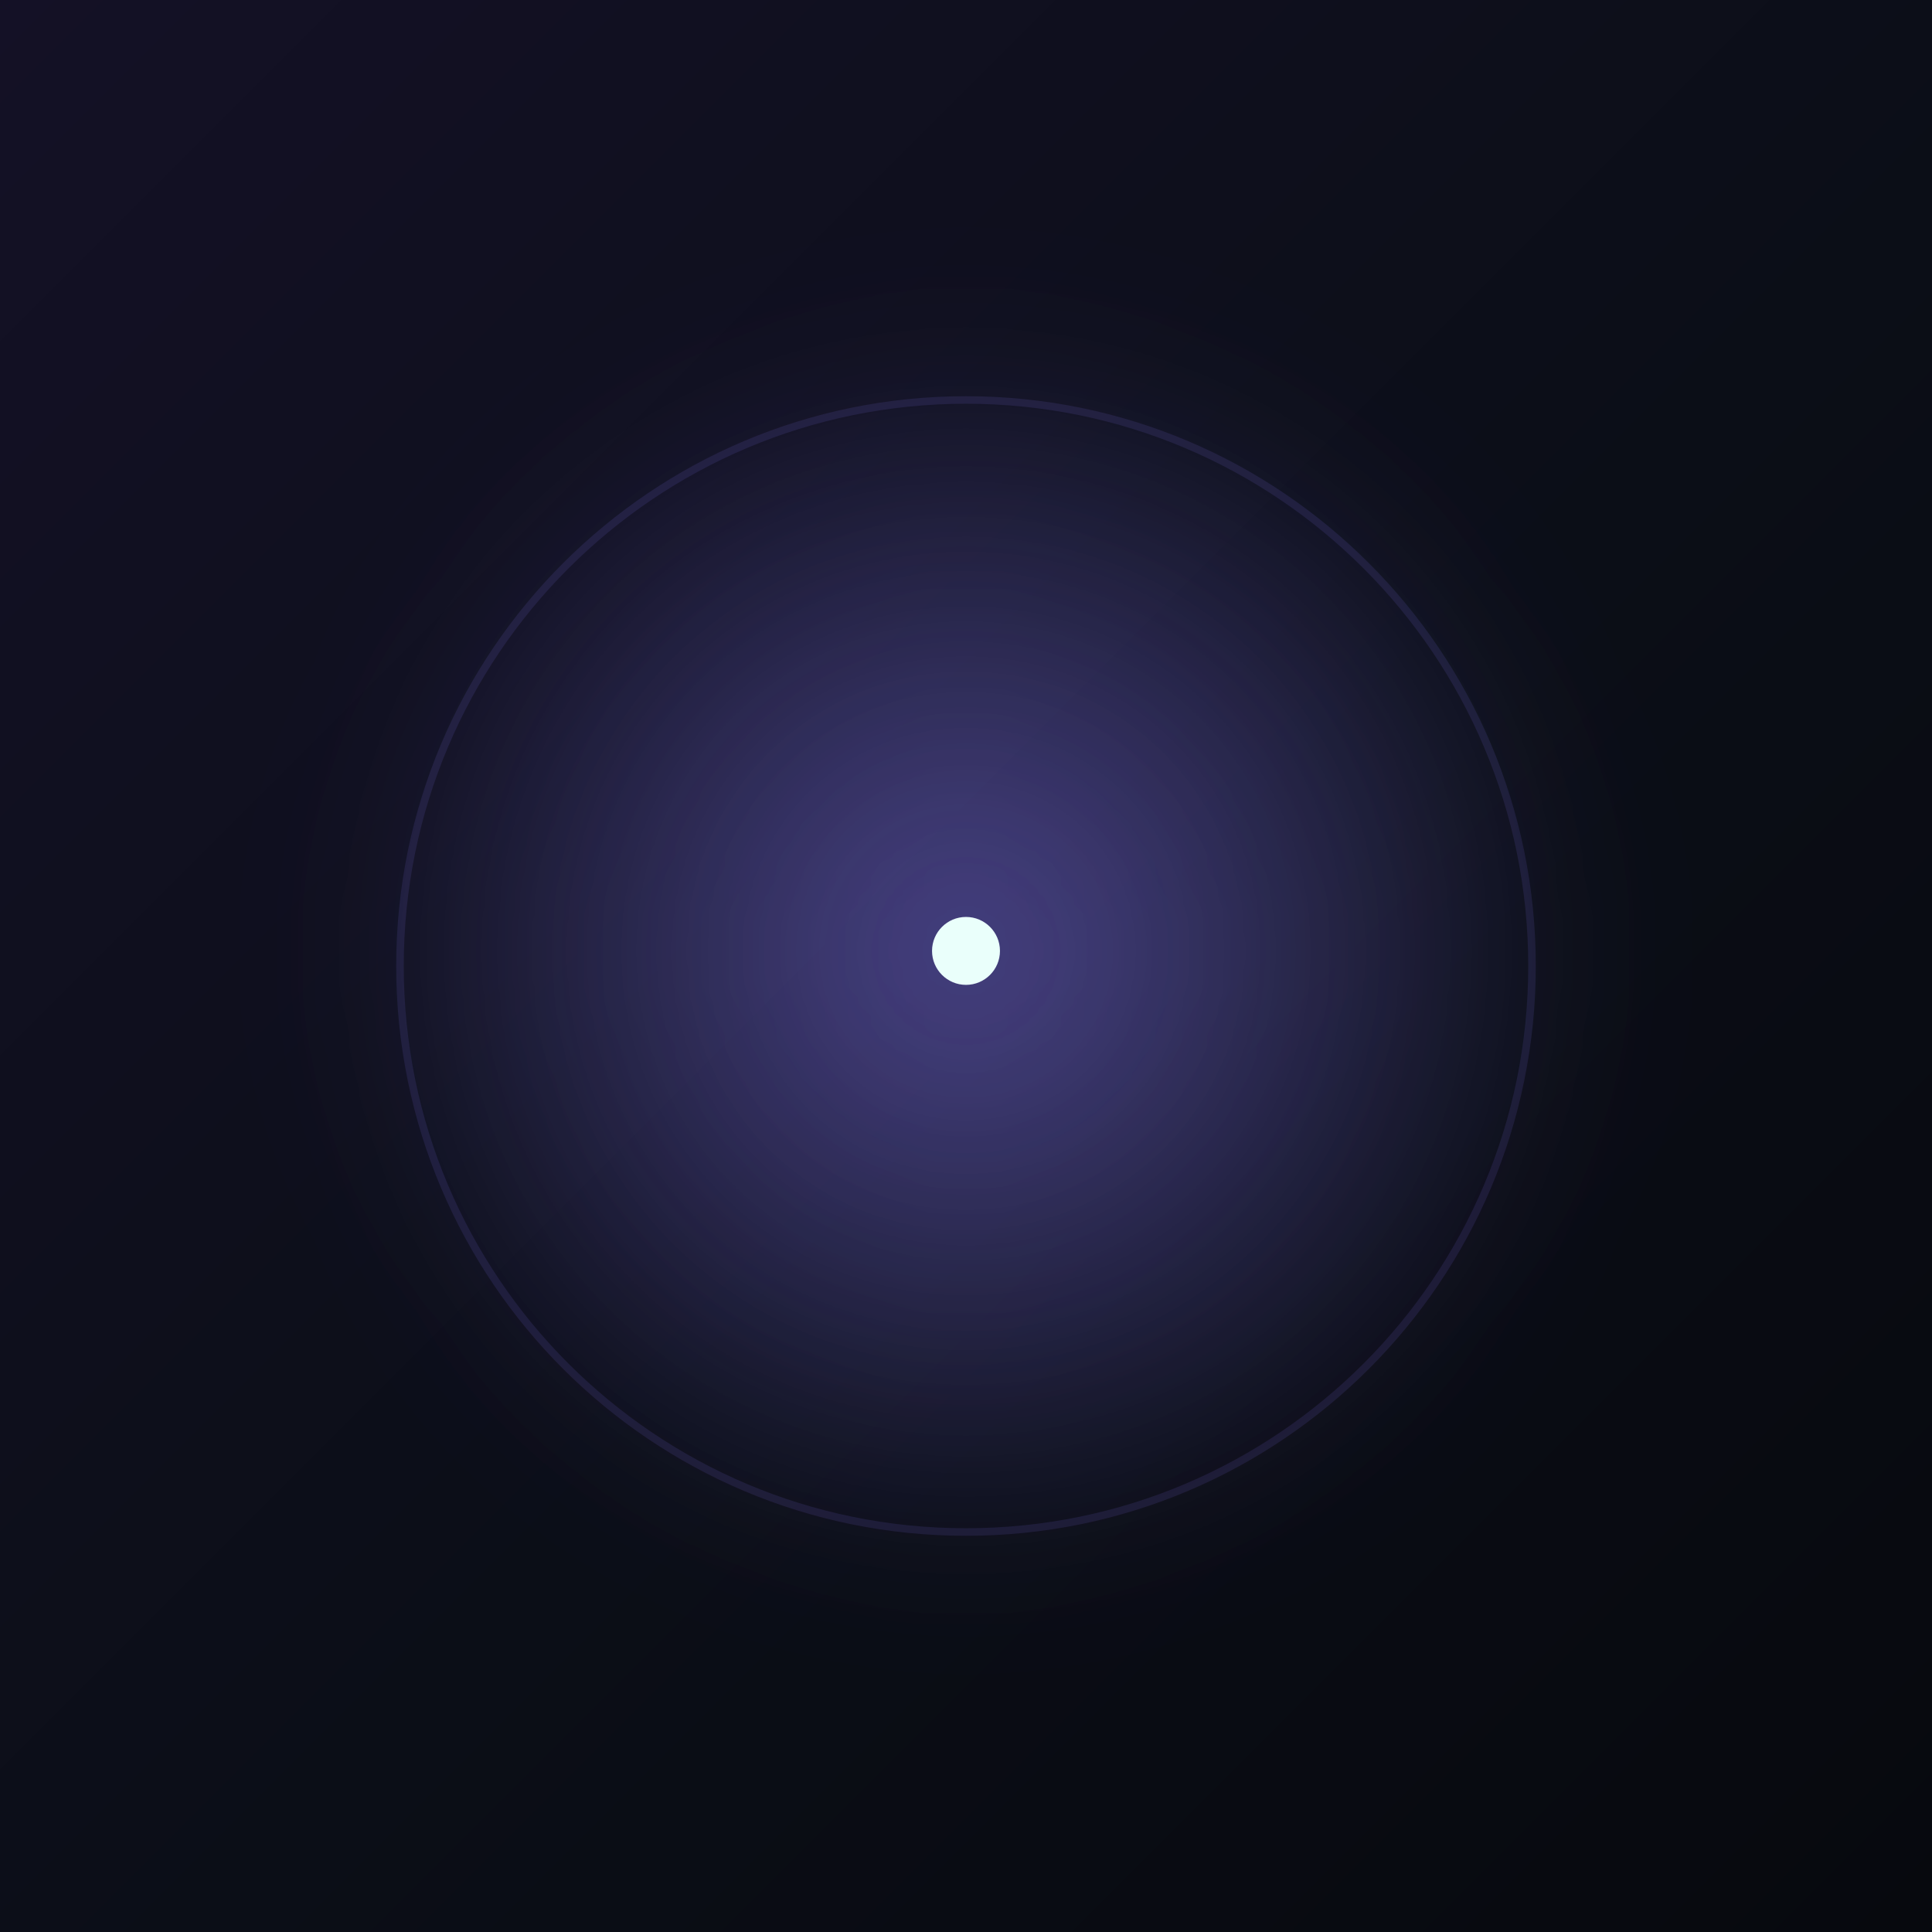
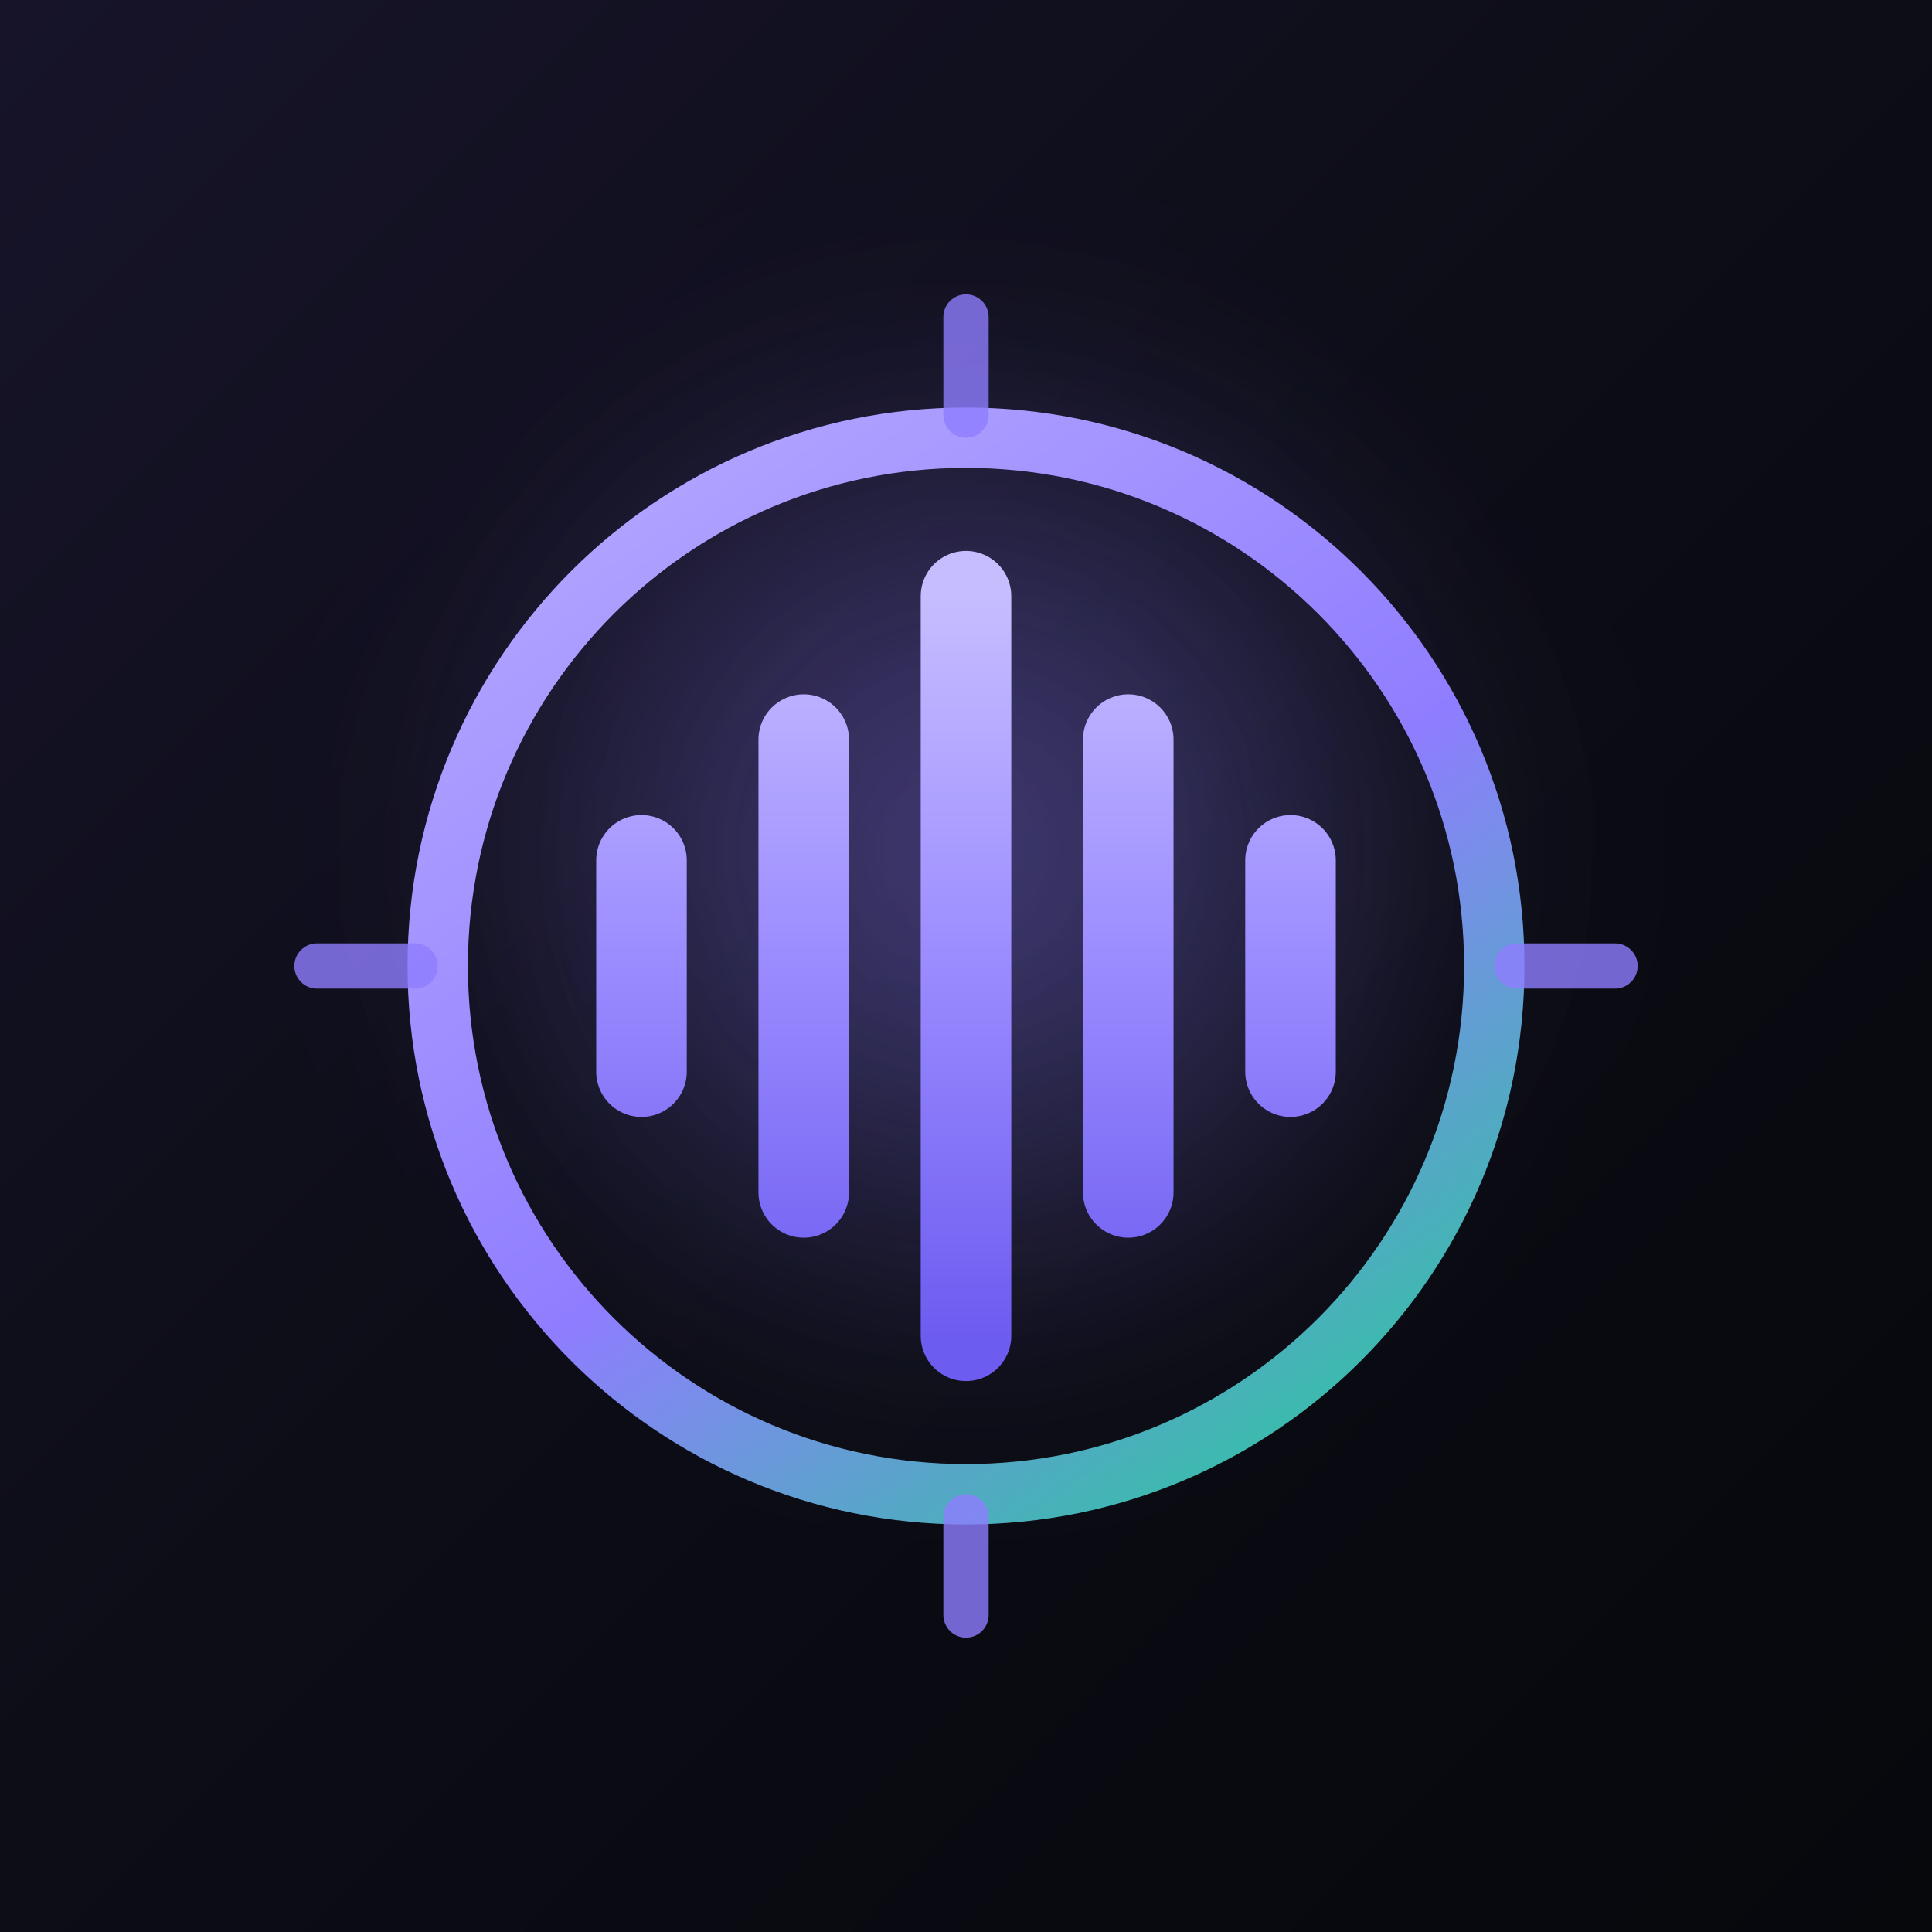
- <svg xmlns="http://www.w3.org/2000/svg" viewBox="0 0 512 512" width="512" height="512">
+ <svg xmlns="http://www.w3.org/2000/svg" viewBox="0 0 512 512" width="512" height="512" role="img" aria-label="音准镜">
  <defs>
    <linearGradient id="bg" x1="0" y1="0" x2="1" y2="1">
-       <stop offset="0" stop-color="#141126" />
-       <stop offset="0.55" stop-color="#0b0e17" />
-       <stop offset="1" stop-color="#07090e" />
+       <stop offset="0" stop-color="#17142a" />
+       <stop offset="0.55" stop-color="#0b0c14" />
+       <stop offset="1" stop-color="#07080c" />
    </linearGradient>
-     <linearGradient id="wave" x1="0" y1="0" x2="1" y2="1">
-       <stop offset="0" stop-color="#a99bff" />
-       <stop offset="0.5" stop-color="#8b7cff" />
-       <stop offset="1" stop-color="#34d9c3" />
+     <linearGradient id="ring" x1="0.15" y1="0" x2="0.85" y2="1">
+       <stop offset="0" stop-color="#b3a6ff" />
+       <stop offset="0.55" stop-color="#8f7dff" />
+       <stop offset="1" stop-color="#2ec4a0" />
    </linearGradient>
-     <radialGradient id="glow" cx="0.5" cy="0.5" r="0.5">
-       <stop offset="0" stop-color="#8b7cff" stop-opacity="0.5" />
-       <stop offset="1" stop-color="#8b7cff" stop-opacity="0" />
+     <linearGradient id="bars" gradientUnits="userSpaceOnUse" x1="0" y1="158" x2="0" y2="354">
+       <stop offset="0" stop-color="#c6bdff" />
+       <stop offset="0.5" stop-color="#9a8bff" />
+       <stop offset="1" stop-color="#6d5cf0" />
+     </linearGradient>
+     <radialGradient id="glow" cx="0.5" cy="0.45" r="0.5">
+       <stop offset="0" stop-color="#8f7dff" stop-opacity="0.45" />
+       <stop offset="1" stop-color="#8f7dff" stop-opacity="0" />
    </radialGradient>
-     <filter id="soften" x="-60%" y="-60%" width="220%" height="220%">
-       <feGaussianBlur stdDeviation="22" />
+     <filter id="blur" x="-50%" y="-50%" width="200%" height="200%">
+       <feGaussianBlur stdDeviation="26" />
    </filter>
  </defs>
  <rect width="512" height="512" fill="url(#bg)" />
-   <circle cx="256" cy="252" r="165" fill="url(#glow)" filter="url(#soften)" />
-   <circle cx="256" cy="256" r="150" fill="none" stroke="#8b7cff" stroke-opacity="0.12" stroke-width="2" />
-   <g fill="none" stroke="url(#wave)" stroke-width="26" stroke-linecap="round">
-     <path d="M134 286v-52" />
-     <path d="M193 324V172" />
-     <path d="M256 372V132" />
-     <path d="M319 324V172" />
-     <path d="M378 286v-52" />
+   <circle cx="256" cy="240" r="150" fill="url(#glow)" filter="url(#blur)" />
+   <circle cx="256" cy="256" r="140" fill="none" stroke="url(#ring)" stroke-width="16" />
+   <g stroke="#8f7dff" stroke-width="12" stroke-linecap="round" opacity="0.8">
+     <path d="M256 84v26" />
+     <path d="M256 402v26" />
+     <path d="M84 256h26" />
+     <path d="M402 256h26" />
  </g>
-   <circle cx="256" cy="252" r="9" fill="#eafffb" />
+   <g fill="none" stroke="url(#bars)" stroke-width="24" stroke-linecap="round">
+     <path d="M170 284v-56" />
+     <path d="M213 316v-120" />
+     <path d="M256 354v-196" />
+     <path d="M299 316v-120" />
+     <path d="M342 284v-56" />
+   </g>
</svg>
